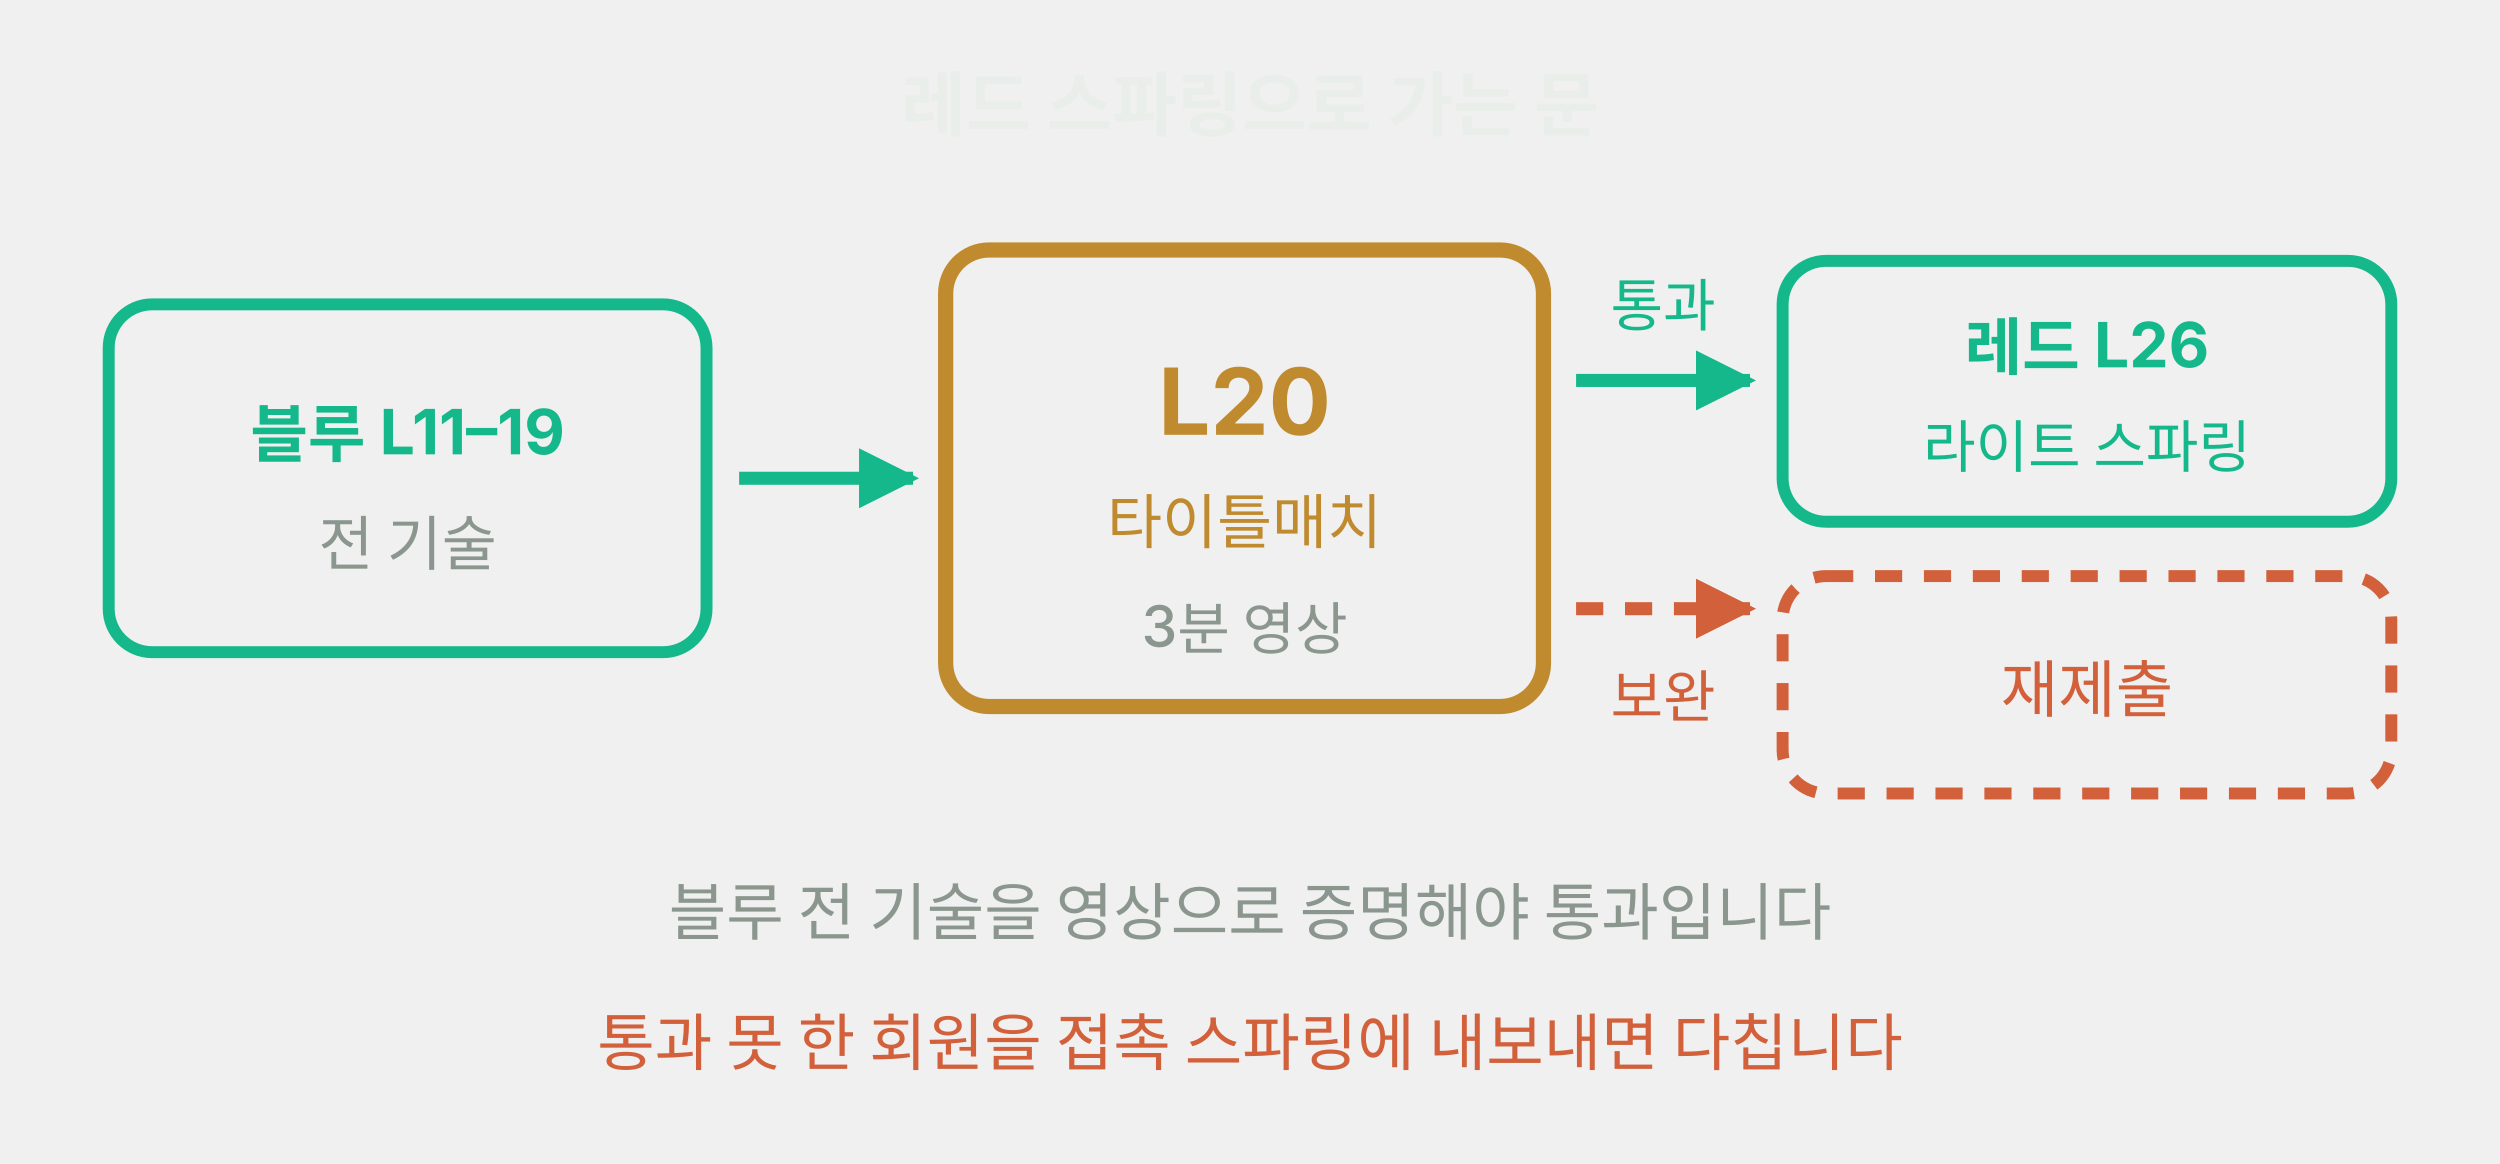
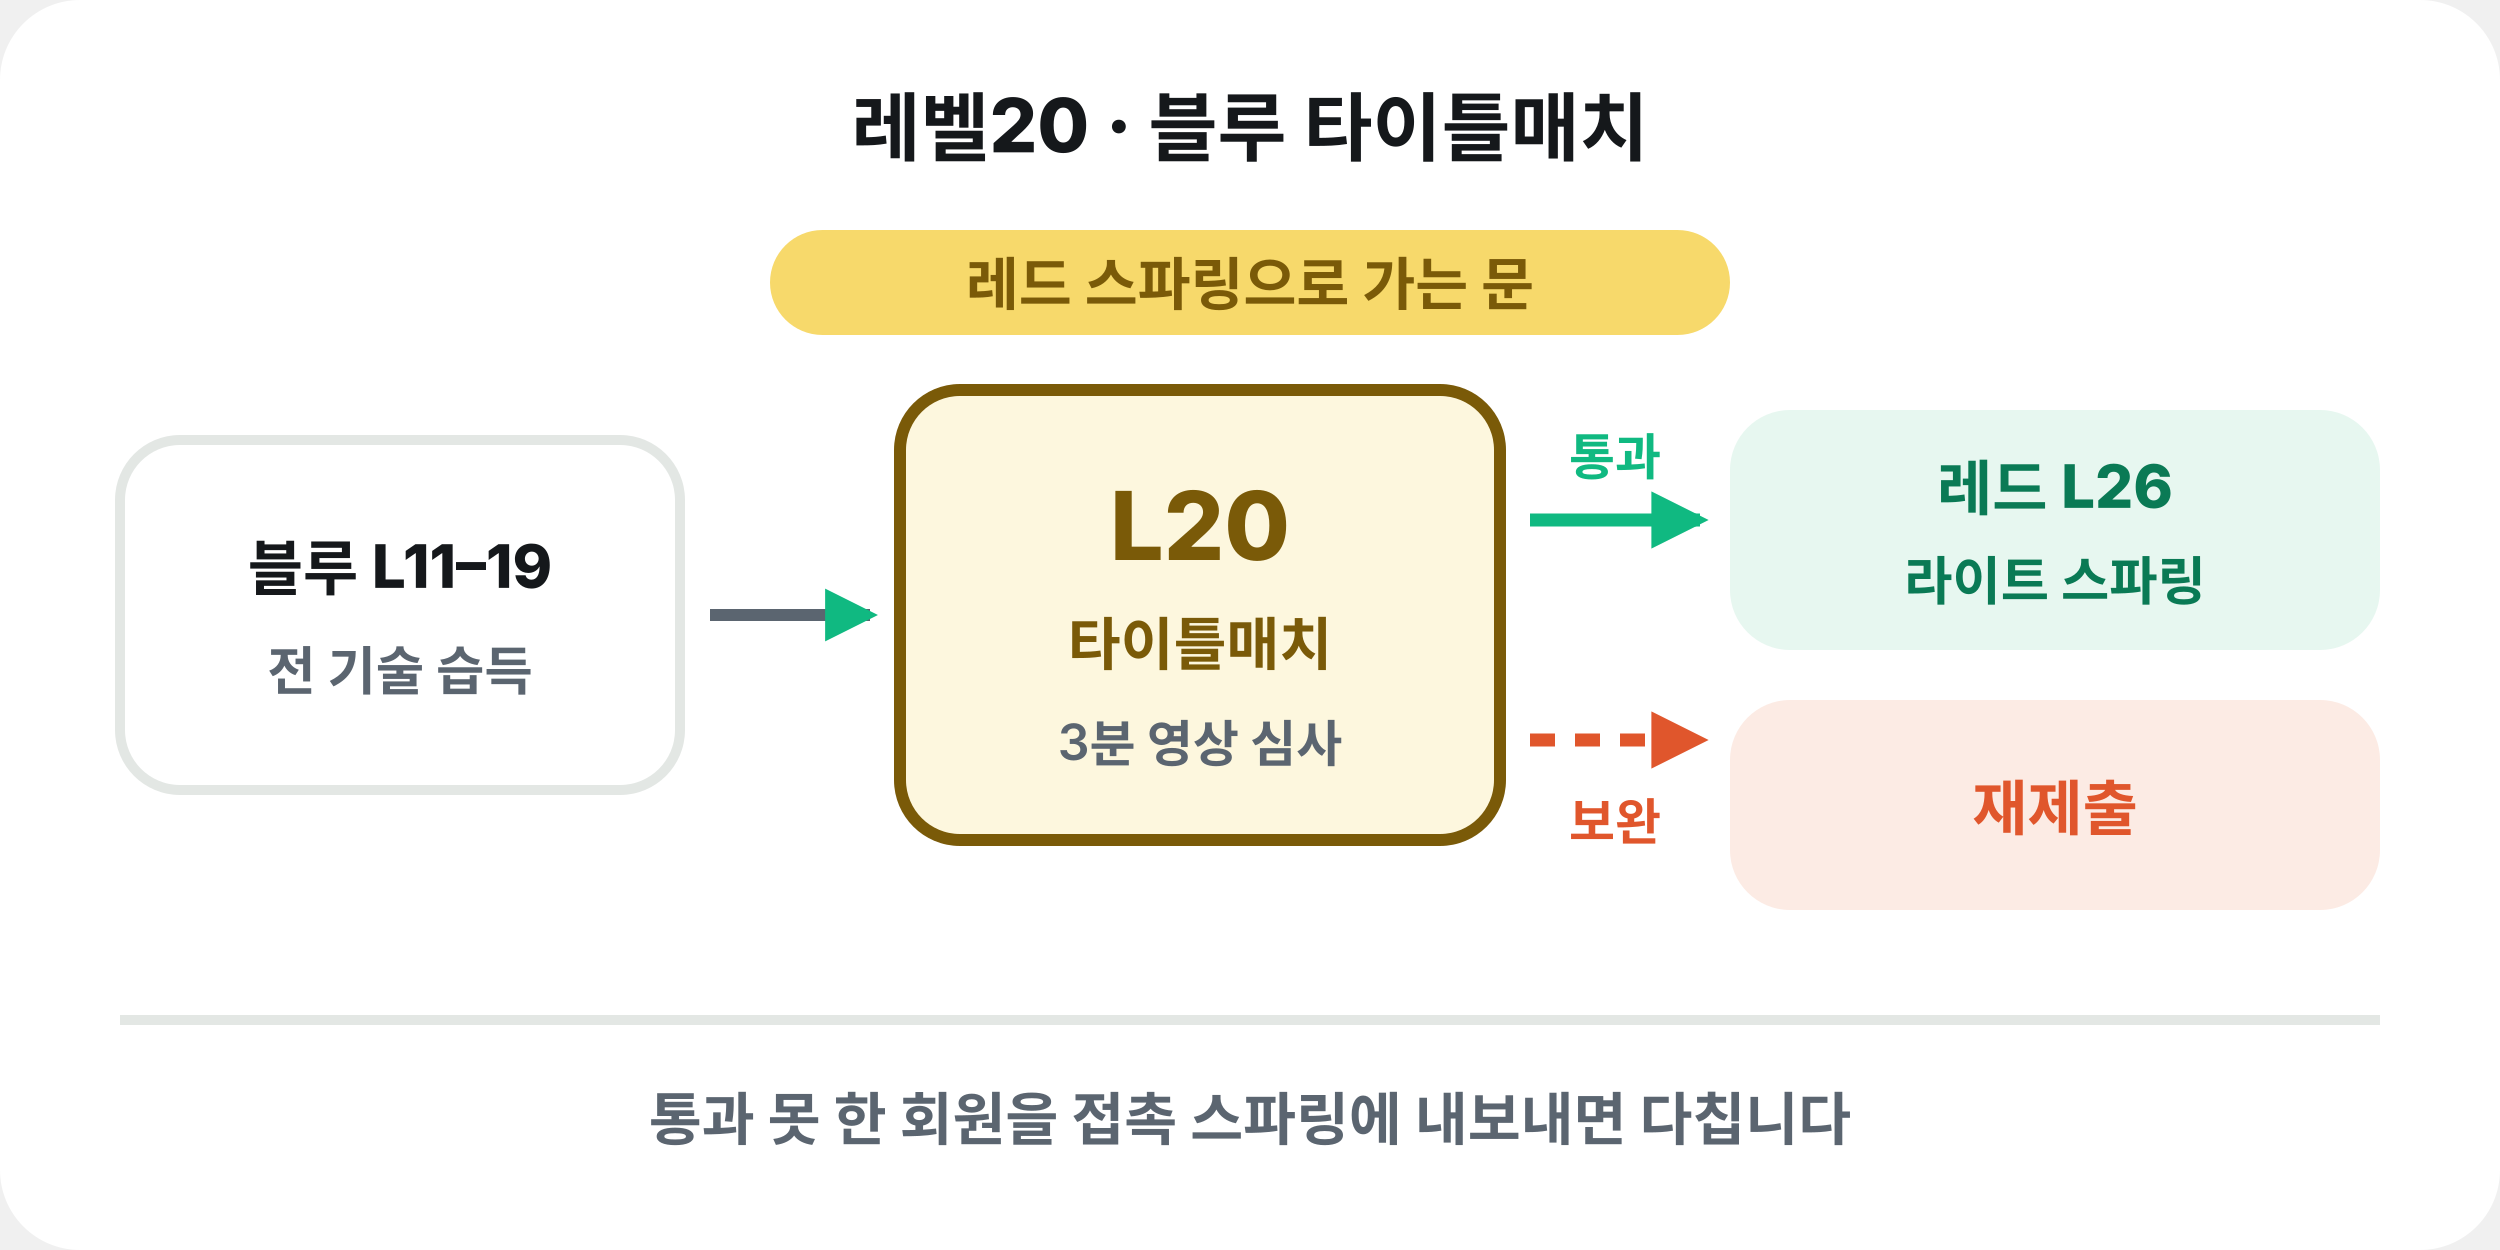
- <svg xmlns="http://www.w3.org/2000/svg" viewBox="0 0 460 214" role="img" font-family="'IBM Plex Sans KR', system-ui, -apple-system, 'Malgun Gothic', sans-serif" aria-label="블루 타이틀매치는 레드 스파링의 안전 게이트로, 통과해야 접촉 스파링에 나갈 수 있다.">
+ <svg xmlns="http://www.w3.org/2000/svg" viewBox="0 0 500 250" role="img" font-family="'Pretendard','IBM Plex Sans KR',system-ui,-apple-system,'Malgun Gothic',sans-serif" aria-label="블루 타이틀매치는 레드 스파링으로 가는 안전 게이트로, 통과해야 접촉 스파링에 나갈 수 있다.">
  <defs>
-     <marker id="g-m" viewBox="0 0 10 10" refX="9" refY="5" markerWidth="4.6" markerHeight="4.6" orient="auto-start-reverse">
-       <path d="M0,0 L10,5 L0,10 z" fill="var(--mint, #15B88A)" />
+     <marker id="g-m" viewBox="0 0 10 10" refX="8.5" refY="5" markerWidth="4.4" markerHeight="4.4" orient="auto-start-reverse">
+       <path d="M0,0 L10,5 L0,10 z" fill="#10B981" />
    </marker>
-     <marker id="g-w" viewBox="0 0 10 10" refX="9" refY="5" markerWidth="4.6" markerHeight="4.6" orient="auto-start-reverse">
-       <path d="M0,0 L10,5 L0,10 z" fill="var(--warn, #D2603A)" />
+     <marker id="g-w" viewBox="0 0 10 10" refX="8.5" refY="5" markerWidth="4.4" markerHeight="4.4" orient="auto-start-reverse">
+       <path d="M0,0 L10,5 L0,10 z" fill="#E0562C" />
    </marker>
  </defs>
-   <text x="230" y="24" fill="var(--ink, #E9EEEA)" font-size="13" font-weight="700" text-anchor="middle">레드 스파링으로 가는 문</text>
-   <rect x="20" y="56" width="110" height="64" rx="8" fill="none" stroke="var(--mint, #15B88A)" stroke-width="2.2" />
-   <text x="75" y="84" fill="var(--mint, #15B88A)" font-size="11.5" font-weight="700" text-anchor="middle">블루 L11–19</text>
-   <text x="75" y="104" fill="var(--ink-3, #8A968E)" font-size="11" font-weight="500" text-anchor="middle">전 기술</text>
-   <line x1="136" y1="88" x2="168" y2="88" stroke="var(--mint, #15B88A)" stroke-width="2.4" marker-end="url(#g-m)" />
-   <rect x="174" y="46" width="110" height="84" rx="8" fill="none" stroke="var(--gold, #C08A2E)" stroke-width="2.8" />
-   <text x="229" y="80" fill="var(--gold, #C08A2E)" font-size="17" font-weight="700" text-anchor="middle">L20</text>
-   <text x="229" y="100" fill="var(--gold, #C08A2E)" font-size="11" font-weight="500" text-anchor="middle">타이틀매치</text>
-   <text x="229" y="119" fill="var(--ink-3, #8A968E)" font-size="10.5" font-weight="500" text-anchor="middle">3분 영상</text>
-   <line x1="290" y1="70" x2="322" y2="70" stroke="var(--mint, #15B88A)" stroke-width="2.4" marker-end="url(#g-m)" />
-   <text x="306" y="60" fill="var(--mint, #15B88A)" font-size="10.5" font-weight="500" text-anchor="middle">통과</text>
-   <rect x="328" y="48" width="112" height="48" rx="8" fill="none" stroke="var(--mint, #15B88A)" stroke-width="2.2" />
-   <text x="384" y="68" fill="var(--mint, #15B88A)" font-size="11.5" font-weight="700" text-anchor="middle">레드 L26</text>
-   <text x="384" y="86" fill="var(--mint, #15B88A)" font-size="10.5" font-weight="500" text-anchor="middle">라이트 스파링</text>
-   <line x1="290" y1="112" x2="322" y2="112" stroke="var(--warn, #D2603A)" stroke-width="2.4" stroke-dasharray="5 4" marker-end="url(#g-w)" />
-   <text x="306" y="132" fill="var(--warn, #D2603A)" font-size="10.5" font-weight="500" text-anchor="middle">보완</text>
-   <rect x="328" y="106" width="112" height="40" rx="8" fill="none" stroke="var(--warn, #D2603A)" stroke-width="2.2" stroke-dasharray="5 4" />
-   <text x="384" y="131" fill="var(--warn, #D2603A)" font-size="11.5" font-weight="500" text-anchor="middle">재제출</text>
-   <text x="230" y="172" fill="var(--ink-3, #8A968E)" font-size="11.5" font-weight="500" text-anchor="middle">블루 전 기술을 영상으로 증명해야 통과입니다</text>
-   <text x="230" y="196" fill="var(--warn, #D2603A)" font-size="11.5" font-weight="500" text-anchor="middle">통과 못 한 회원을 접촉 스파링에 내보내면 다칩니다</text>
+   <rect x="0" y="0" width="500" height="250" rx="16" fill="#FFFFFF" />
+   <text x="250" y="31" fill="#15181B" font-size="15" font-weight="800" text-anchor="middle">레벨20 · 블루 타이틀매치</text>
+   <rect x="154" y="46" width="192" height="21" rx="10.5" fill="#F7D96B" />
+   <text x="250" y="61" fill="#7A5A08" font-size="11.5" font-weight="700" text-anchor="middle">레드 스파링으로 가는 문</text>
+   <rect x="24" y="88" width="112" height="70" rx="12" fill="none" stroke="#E3E7E4" stroke-width="2" />
+   <text x="80" y="118" fill="#15181B" font-size="12" font-weight="800" text-anchor="middle">블루 L11–19</text>
+   <text x="80" y="138" fill="#5B6570" font-size="10.5" font-weight="600" text-anchor="middle">전 기술 습득</text>
+   <line x1="142" y1="123" x2="174" y2="123" stroke="#5B6570" stroke-width="2.4" marker-end="url(#g-m)" />
+   <rect x="180" y="78" width="120" height="90" rx="12" fill="#F7D96B" opacity=".22" />
+   <rect x="180" y="78" width="120" height="90" rx="12" fill="none" stroke="#7A5A08" stroke-width="2.4" />
+   <text x="240" y="112" fill="#7A5A08" font-size="19" font-weight="800" text-anchor="middle">L20</text>
+   <text x="240" y="133" fill="#7A5A08" font-size="11.5" font-weight="700" text-anchor="middle">타이틀매치</text>
+   <text x="240" y="152" fill="#5B6570" font-size="10" font-weight="600" text-anchor="middle">3분 영상 심사</text>
+   <line x1="306" y1="104" x2="340" y2="104" stroke="#10B981" stroke-width="2.6" marker-end="url(#g-m)" />
+   <text x="323" y="95" fill="#10B981" font-size="10" font-weight="700" text-anchor="middle">통과</text>
+   <rect x="346" y="82" width="130" height="48" rx="12" fill="#E7F7F0" />
+   <text x="411" y="102" fill="#0A7A55" font-size="12" font-weight="800" text-anchor="middle">레드 L26</text>
+   <text x="411" y="120" fill="#0A7A55" font-size="10.5" font-weight="600" text-anchor="middle">라이트 스파링</text>
+   <line x1="306" y1="148" x2="340" y2="148" stroke="#E0562C" stroke-width="2.6" stroke-dasharray="5 4" marker-end="url(#g-w)" />
+   <text x="323" y="168" fill="#E0562C" font-size="10" font-weight="700" text-anchor="middle">보완</text>
+   <rect x="346" y="140" width="130" height="42" rx="12" fill="#FCEBE4" />
+   <text x="411" y="166" fill="#E0562C" font-size="12" font-weight="800" text-anchor="middle">재제출</text>
+   <line x1="24" y1="204" x2="476" y2="204" stroke="#E3E7E4" stroke-width="2" />
+   <text x="250" y="228" fill="#5B6570" font-size="11.5" font-weight="700" text-anchor="middle">통과 못 한 회원을 접촉 스파링에 내보내면 다칩니다</text>
</svg>
